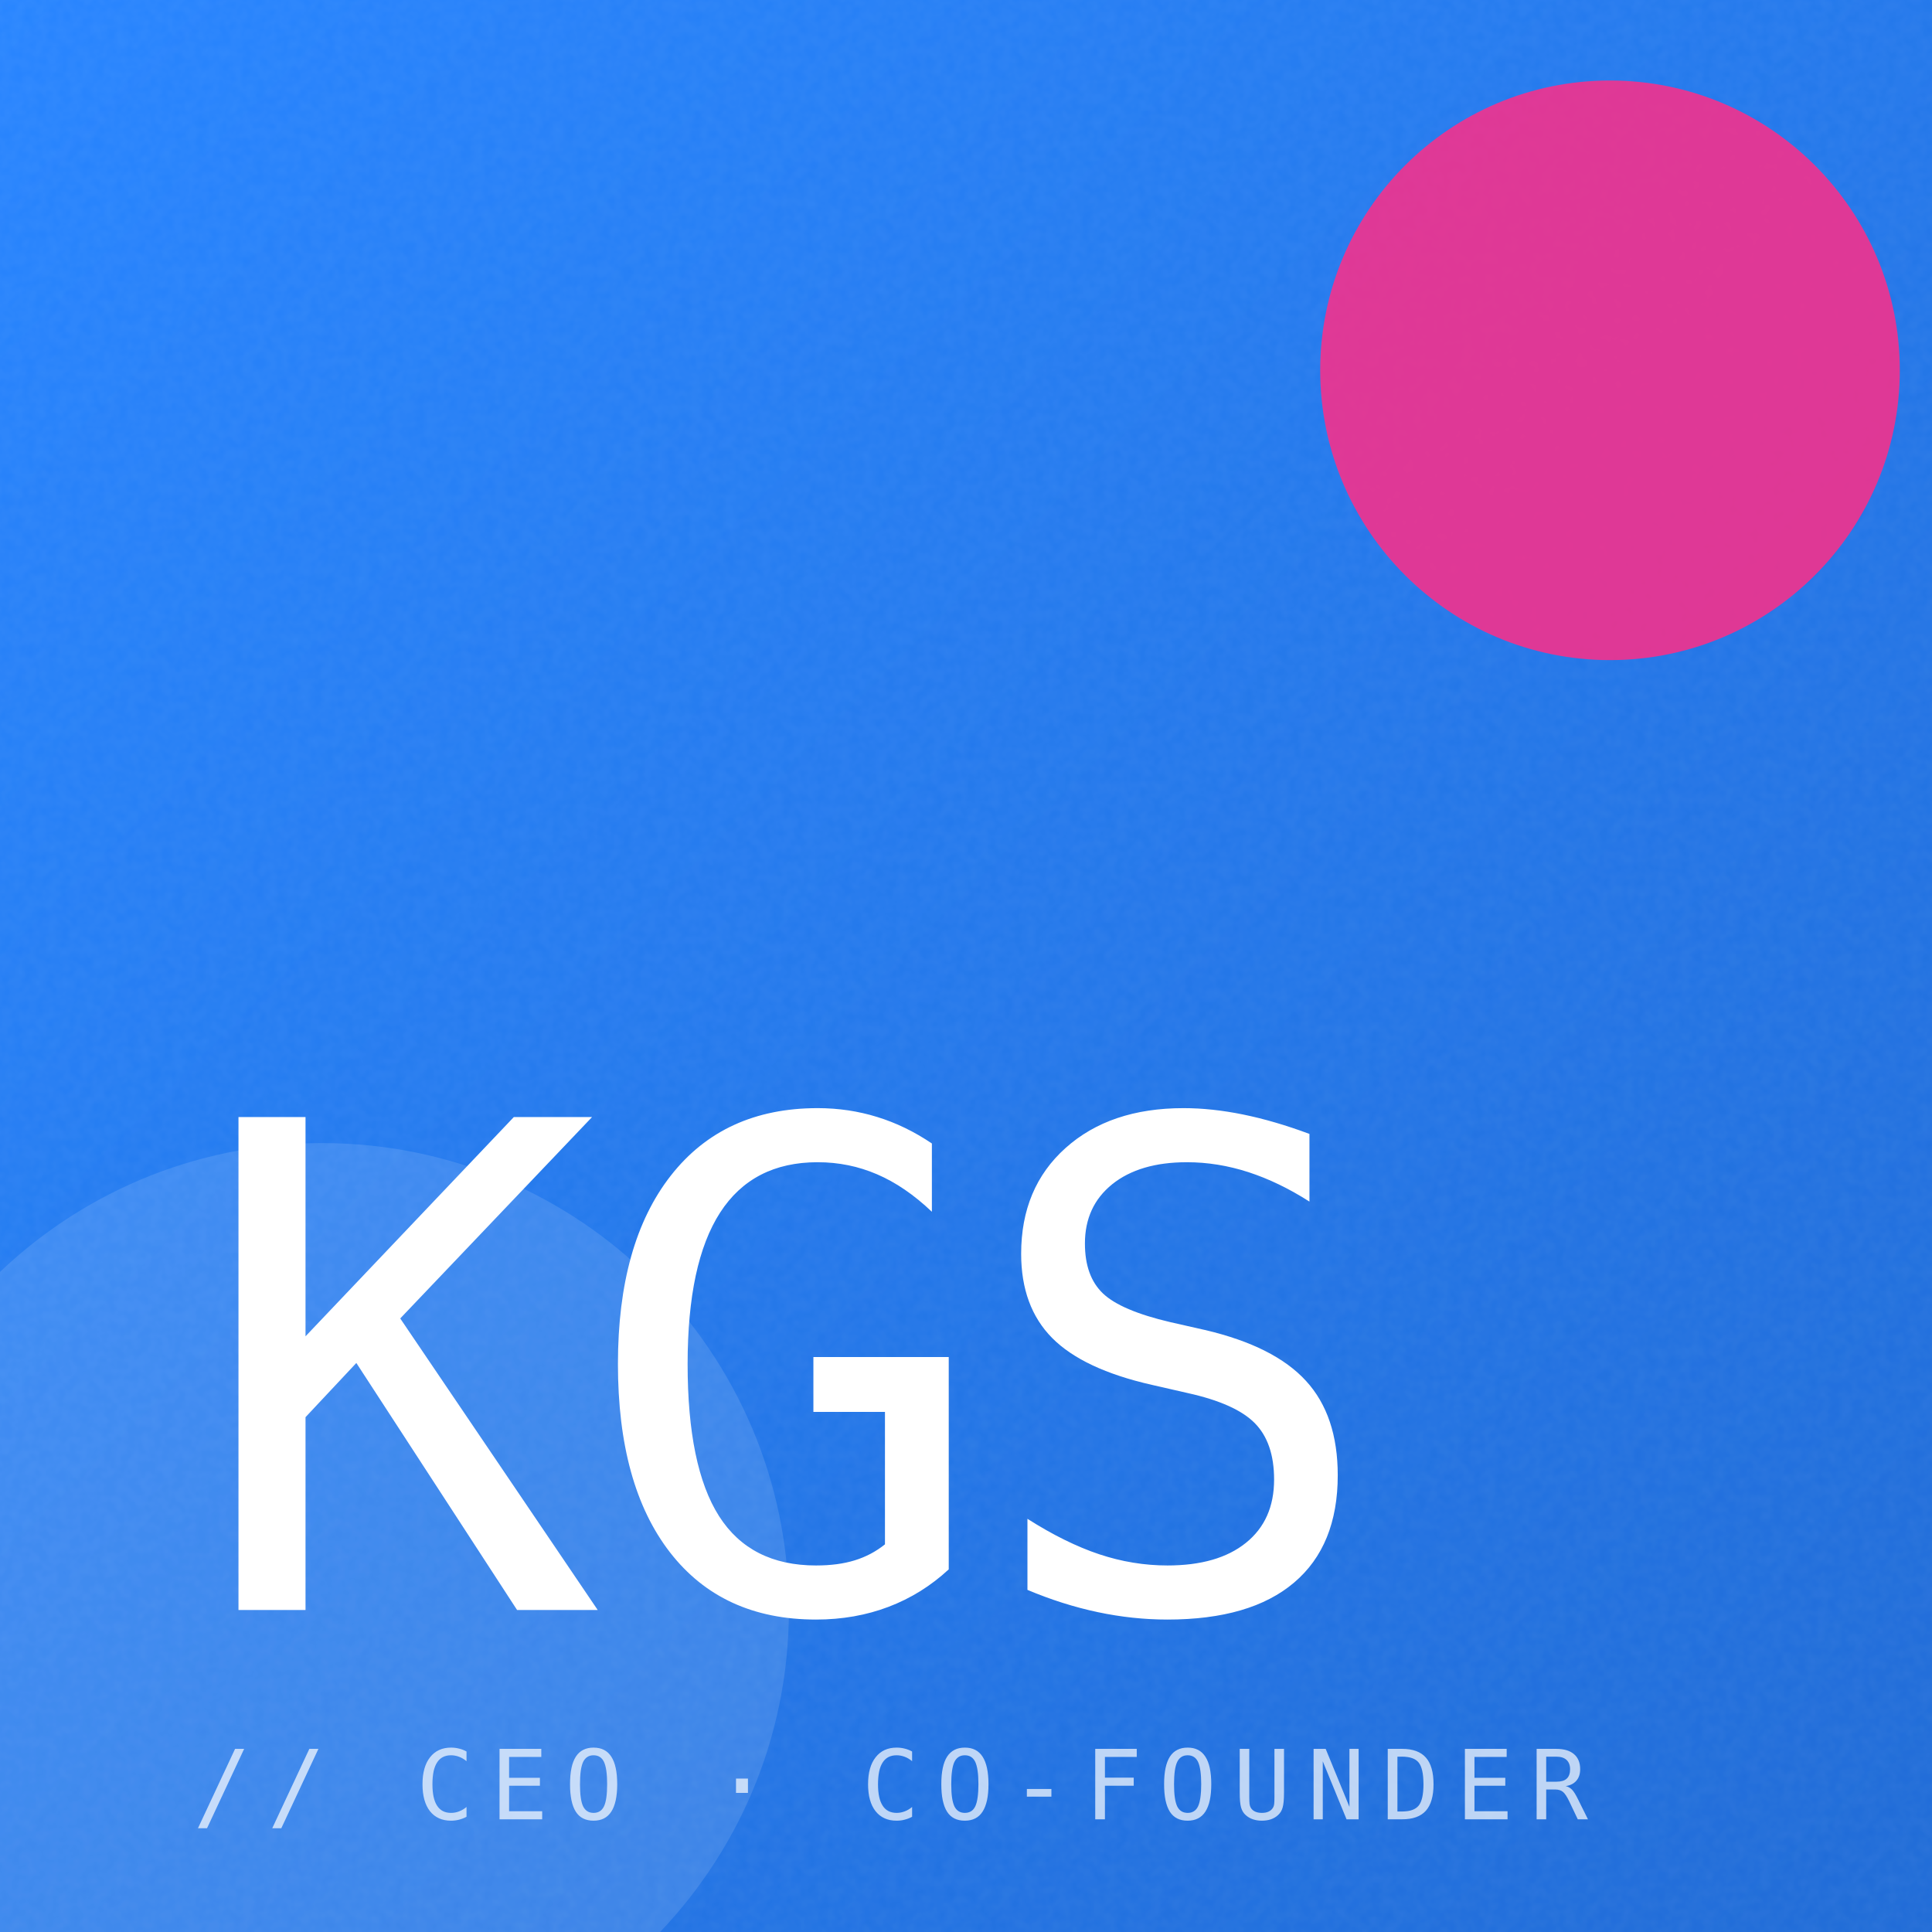
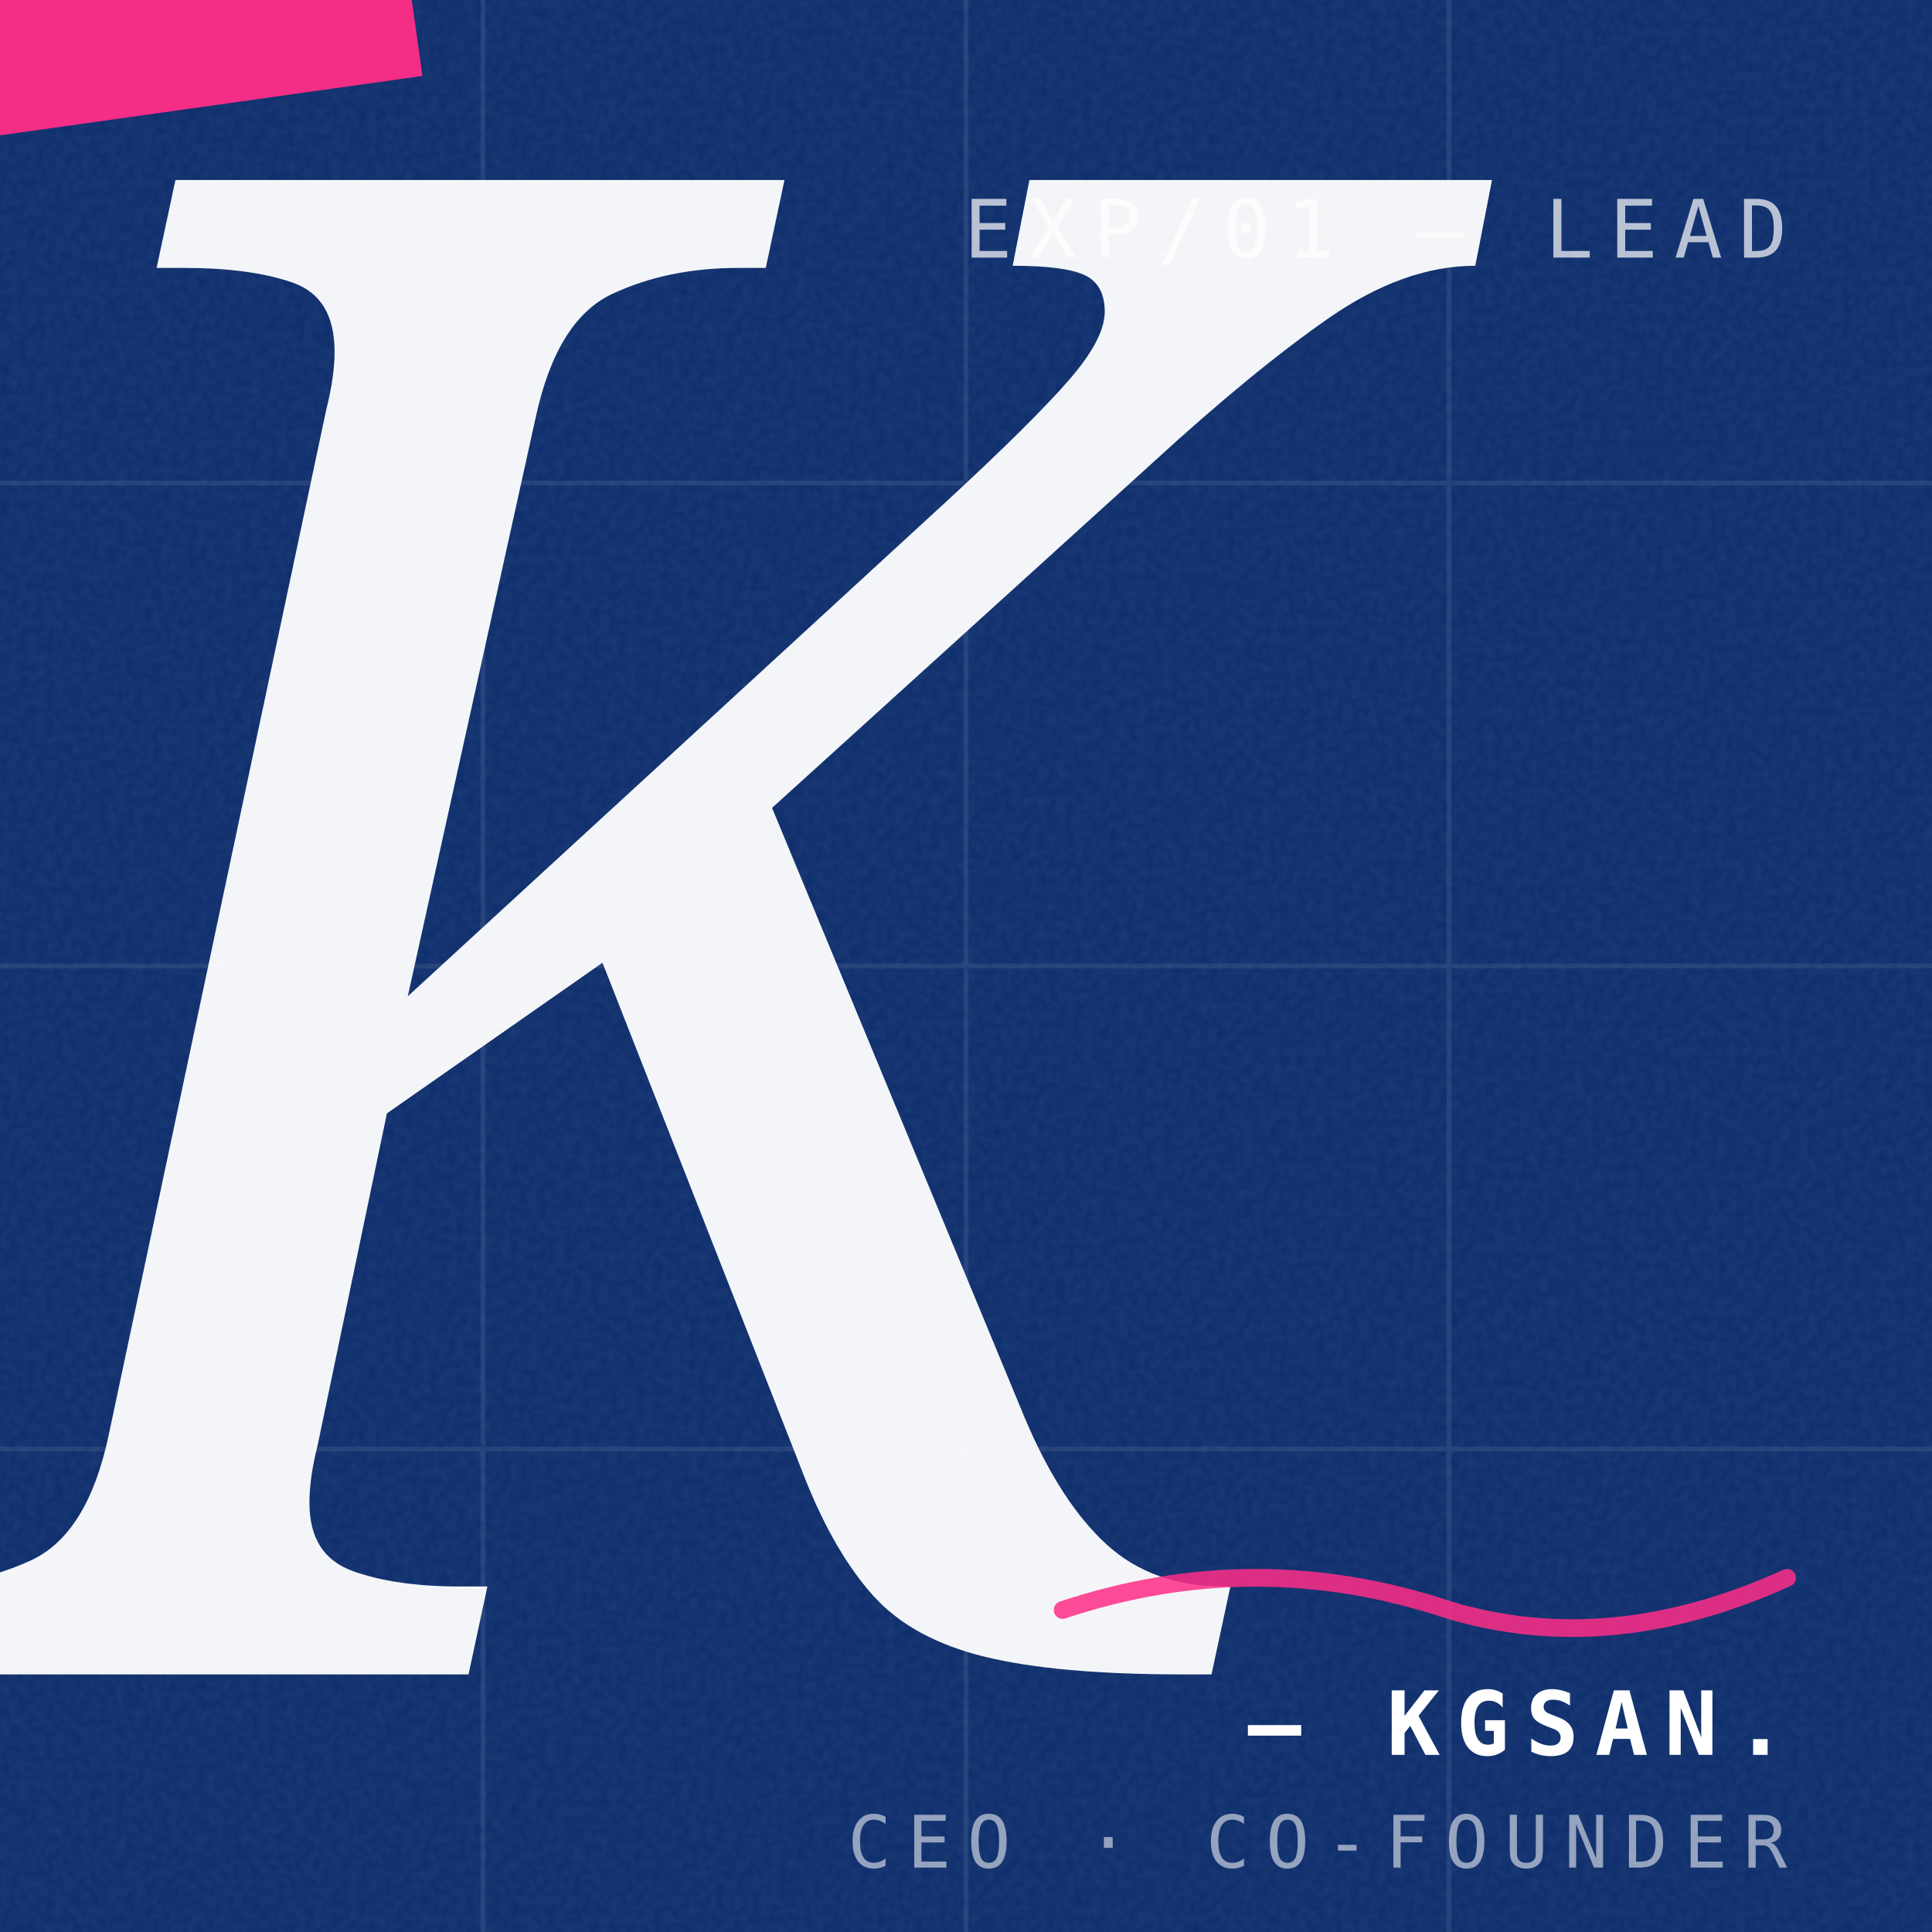
- <svg xmlns="http://www.w3.org/2000/svg" viewBox="0 0 240 240" width="240" height="240">
+ <svg xmlns="http://www.w3.org/2000/svg" viewBox="0 0 240 240" width="240" height="240" role="img" aria-label="Kangsan Kim - CEO">
  <defs>
-     <linearGradient id="kgsBg" x1="0" y1="0" x2="1" y2="1">
-       <stop offset="0%" stop-color="#2684FF" />
-       <stop offset="100%" stop-color="#1E6AD6" />
-     </linearGradient>
-     <filter id="kgsNoise" x="0" y="0" width="100%" height="100%">
-       <feTurbulence type="fractalNoise" baseFrequency="0.7" numOctaves="2" />
-       <feColorMatrix values="0 0 0 0 1  0 0 0 0 1  0 0 0 0 1  0 0 0 0.06 0" />
+     <filter id="kgsGrain" x="0" y="0" width="100%" height="100%">
+       <feTurbulence type="fractalNoise" baseFrequency="0.9" numOctaves="2" stitchTiles="stitch" />
+       <feColorMatrix values="0 0 0 0 1  0 0 0 0 1  0 0 0 0 1  0 0 0 0.07 0" />
    </filter>
  </defs>
-   <rect width="240" height="240" fill="url(#kgsBg)" />
-   <rect width="240" height="240" filter="url(#kgsNoise)" />
-   <circle cx="200" cy="46" r="36" fill="#FF2D87" opacity="0.85" />
-   <circle cx="40" cy="200" r="58" fill="#FFFFFF" opacity="0.12" />
-   <g fill="#FFFFFF" font-family="'JetBrains Mono', ui-monospace, monospace">
-     <text x="24" y="200" font-size="84" font-weight="500" letter-spacing="-2">KGS</text>
-     <text x="24" y="226" font-size="12" letter-spacing="2" opacity="0.7">// CEO · CO-FOUNDER</text>
+   <rect width="240" height="240" fill="#0B2C6B" />
+   <rect width="240" height="240" filter="url(#kgsGrain)" />
+   <rect x="-10" y="-4" width="60" height="22" fill="#FF2D87" transform="rotate(-8 -10 -4)" opacity="0.95" />
+   <g stroke="#FFFFFF" stroke-width="0.6" opacity="0.08">
+     <line x1="0" y1="60" x2="240" y2="60" />
+     <line x1="0" y1="120" x2="240" y2="120" />
+     <line x1="0" y1="180" x2="240" y2="180" />
+     <line x1="60" y1="0" x2="60" y2="240" />
+     <line x1="120" y1="0" x2="120" y2="240" />
+     <line x1="180" y1="0" x2="180" y2="240" />
+   </g>
+   <text x="-12" y="208" font-family="'Instrument Serif', serif" font-style="italic" font-size="260" fill="#FFFFFF" opacity="0.95" letter-spacing="-6">K</text>
+   <g font-family="'JetBrains Mono', ui-monospace, monospace" fill="#FFFFFF">
+     <text x="222" y="32" font-size="10" letter-spacing="2" text-anchor="end" opacity="0.7">EXP/01 — LEAD</text>
+     <text x="222" y="218" font-size="11" letter-spacing="2" text-anchor="end" font-weight="600">— KGSAN.</text>
+     <text x="222" y="232" font-size="9" letter-spacing="2" text-anchor="end" opacity="0.55">CEO · CO-FOUNDER</text>
+   </g>
+   <g fill="none" stroke="#FF2D87" stroke-width="2.2" stroke-linecap="round">
+     <path d="M 132 200 Q 156 192 180 200 Q 200 206 222 196" opacity="0.85" />
  </g>
</svg>
